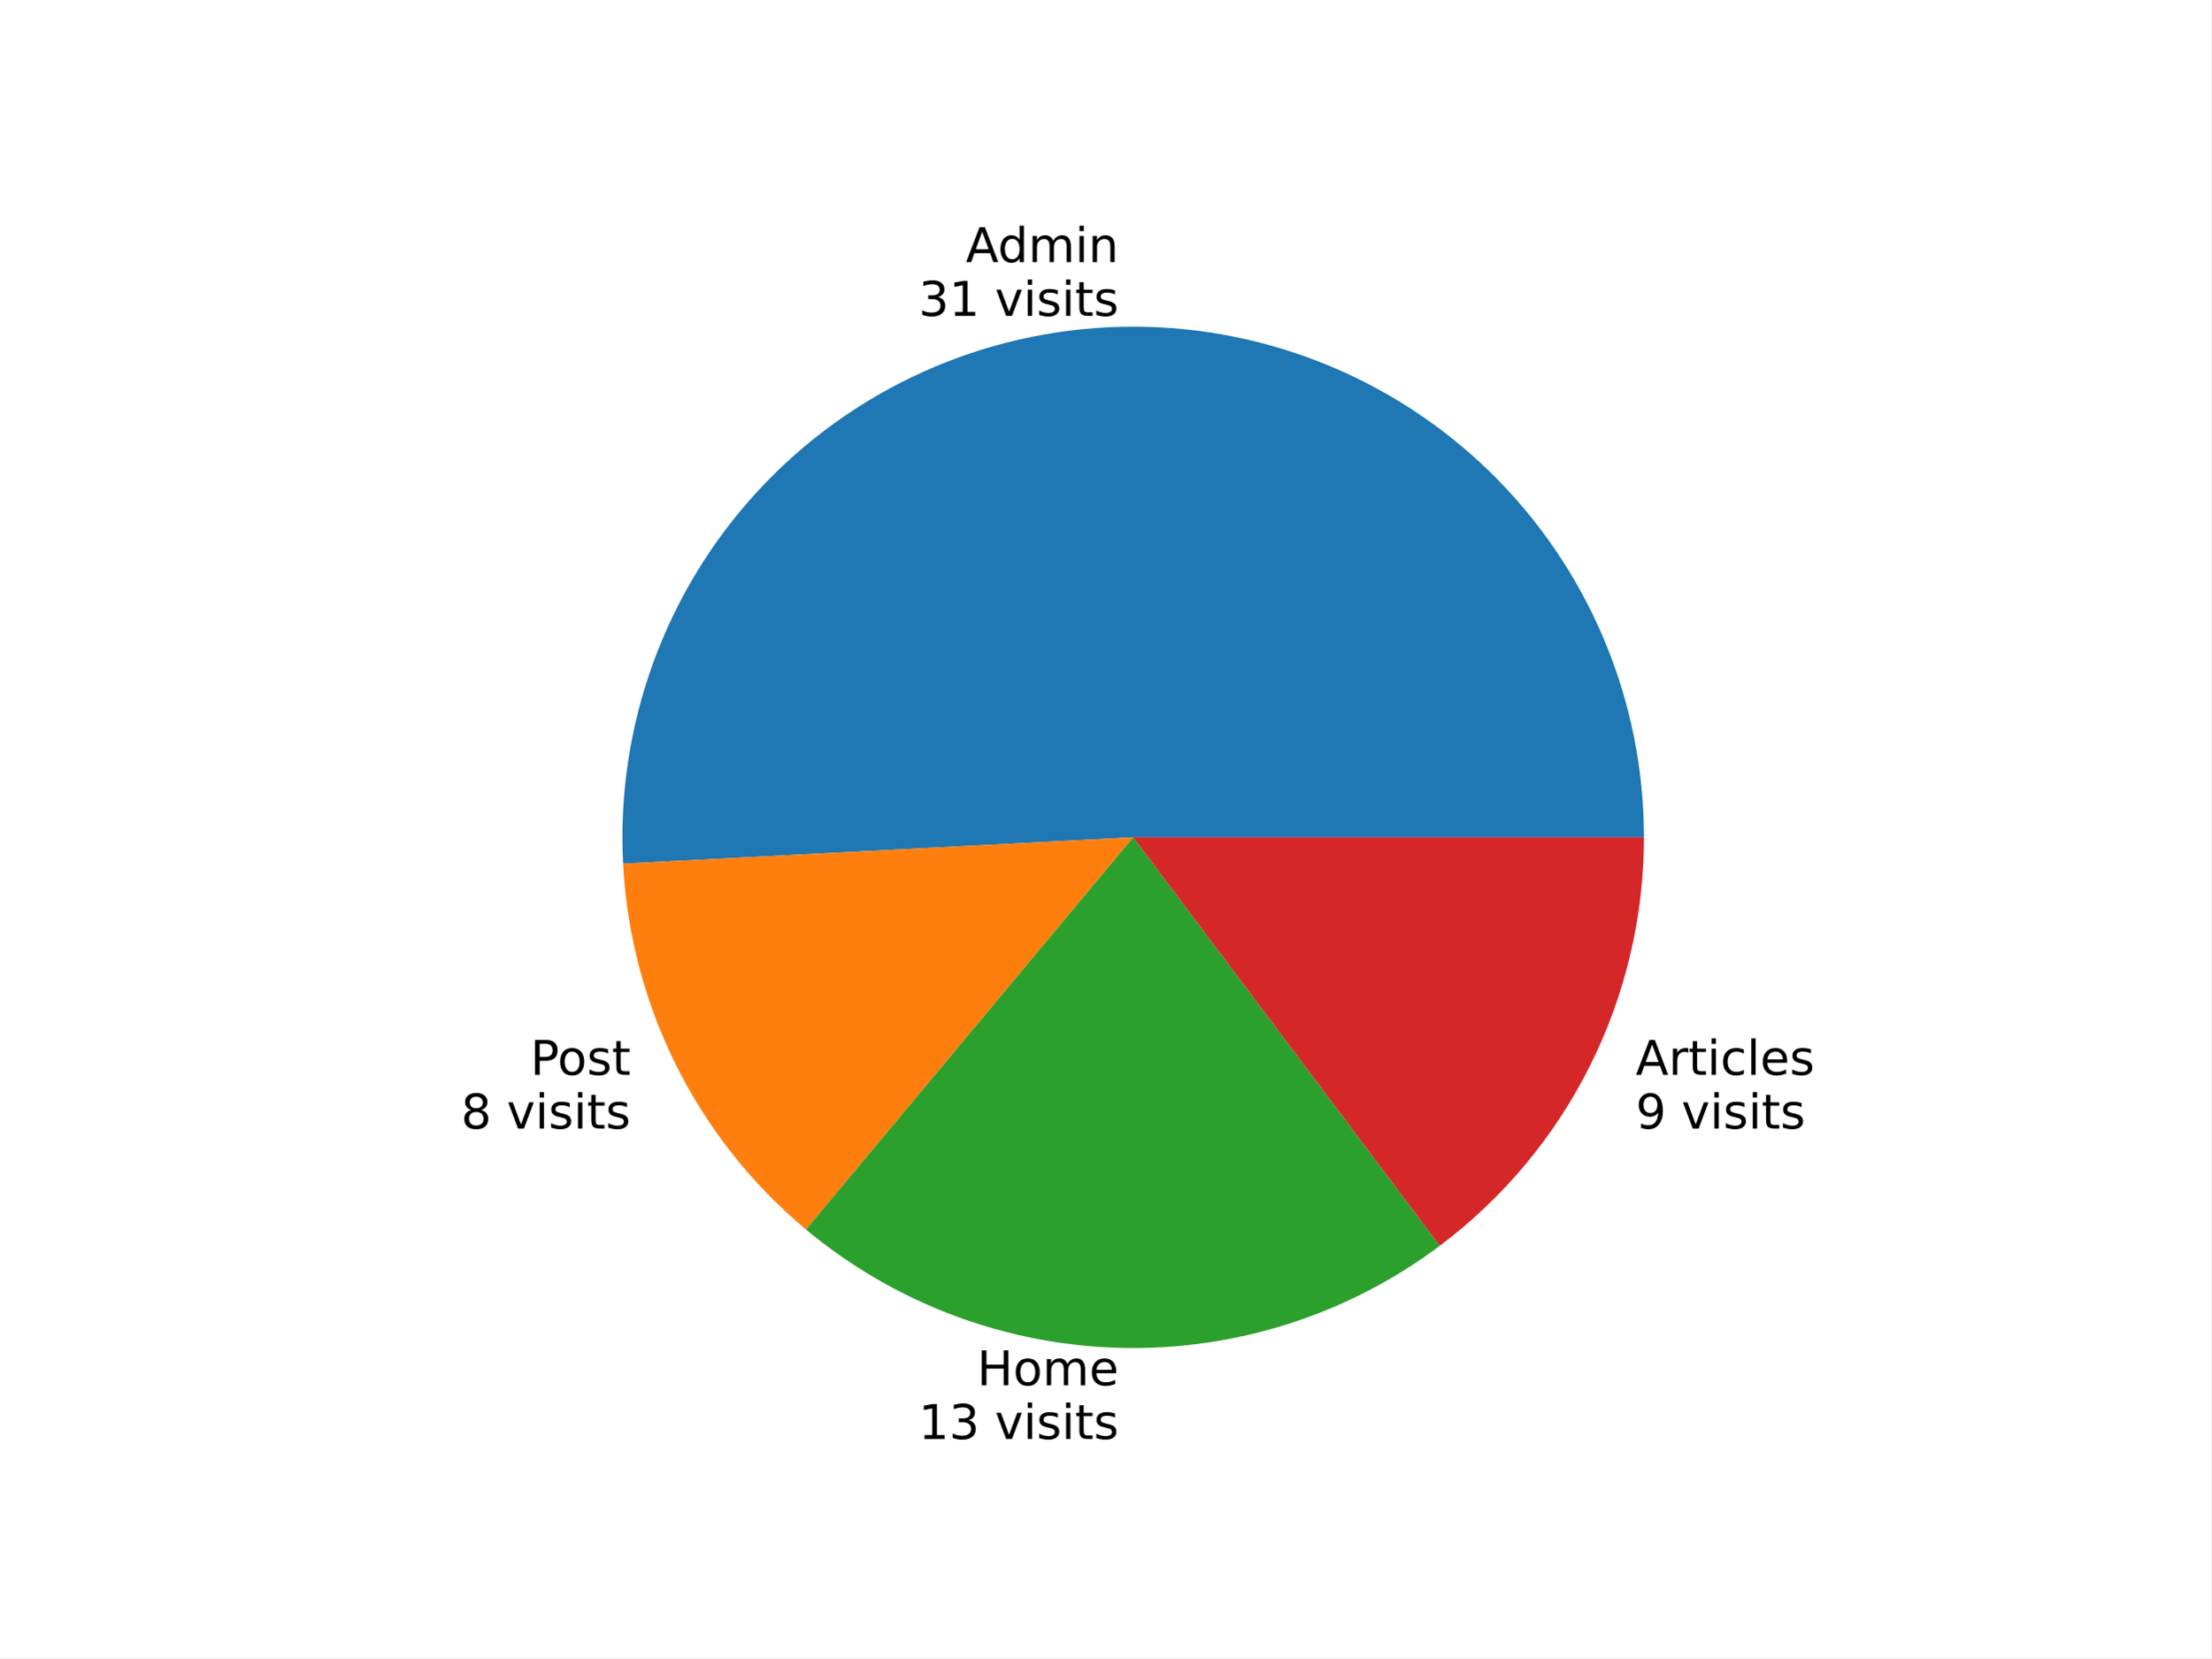
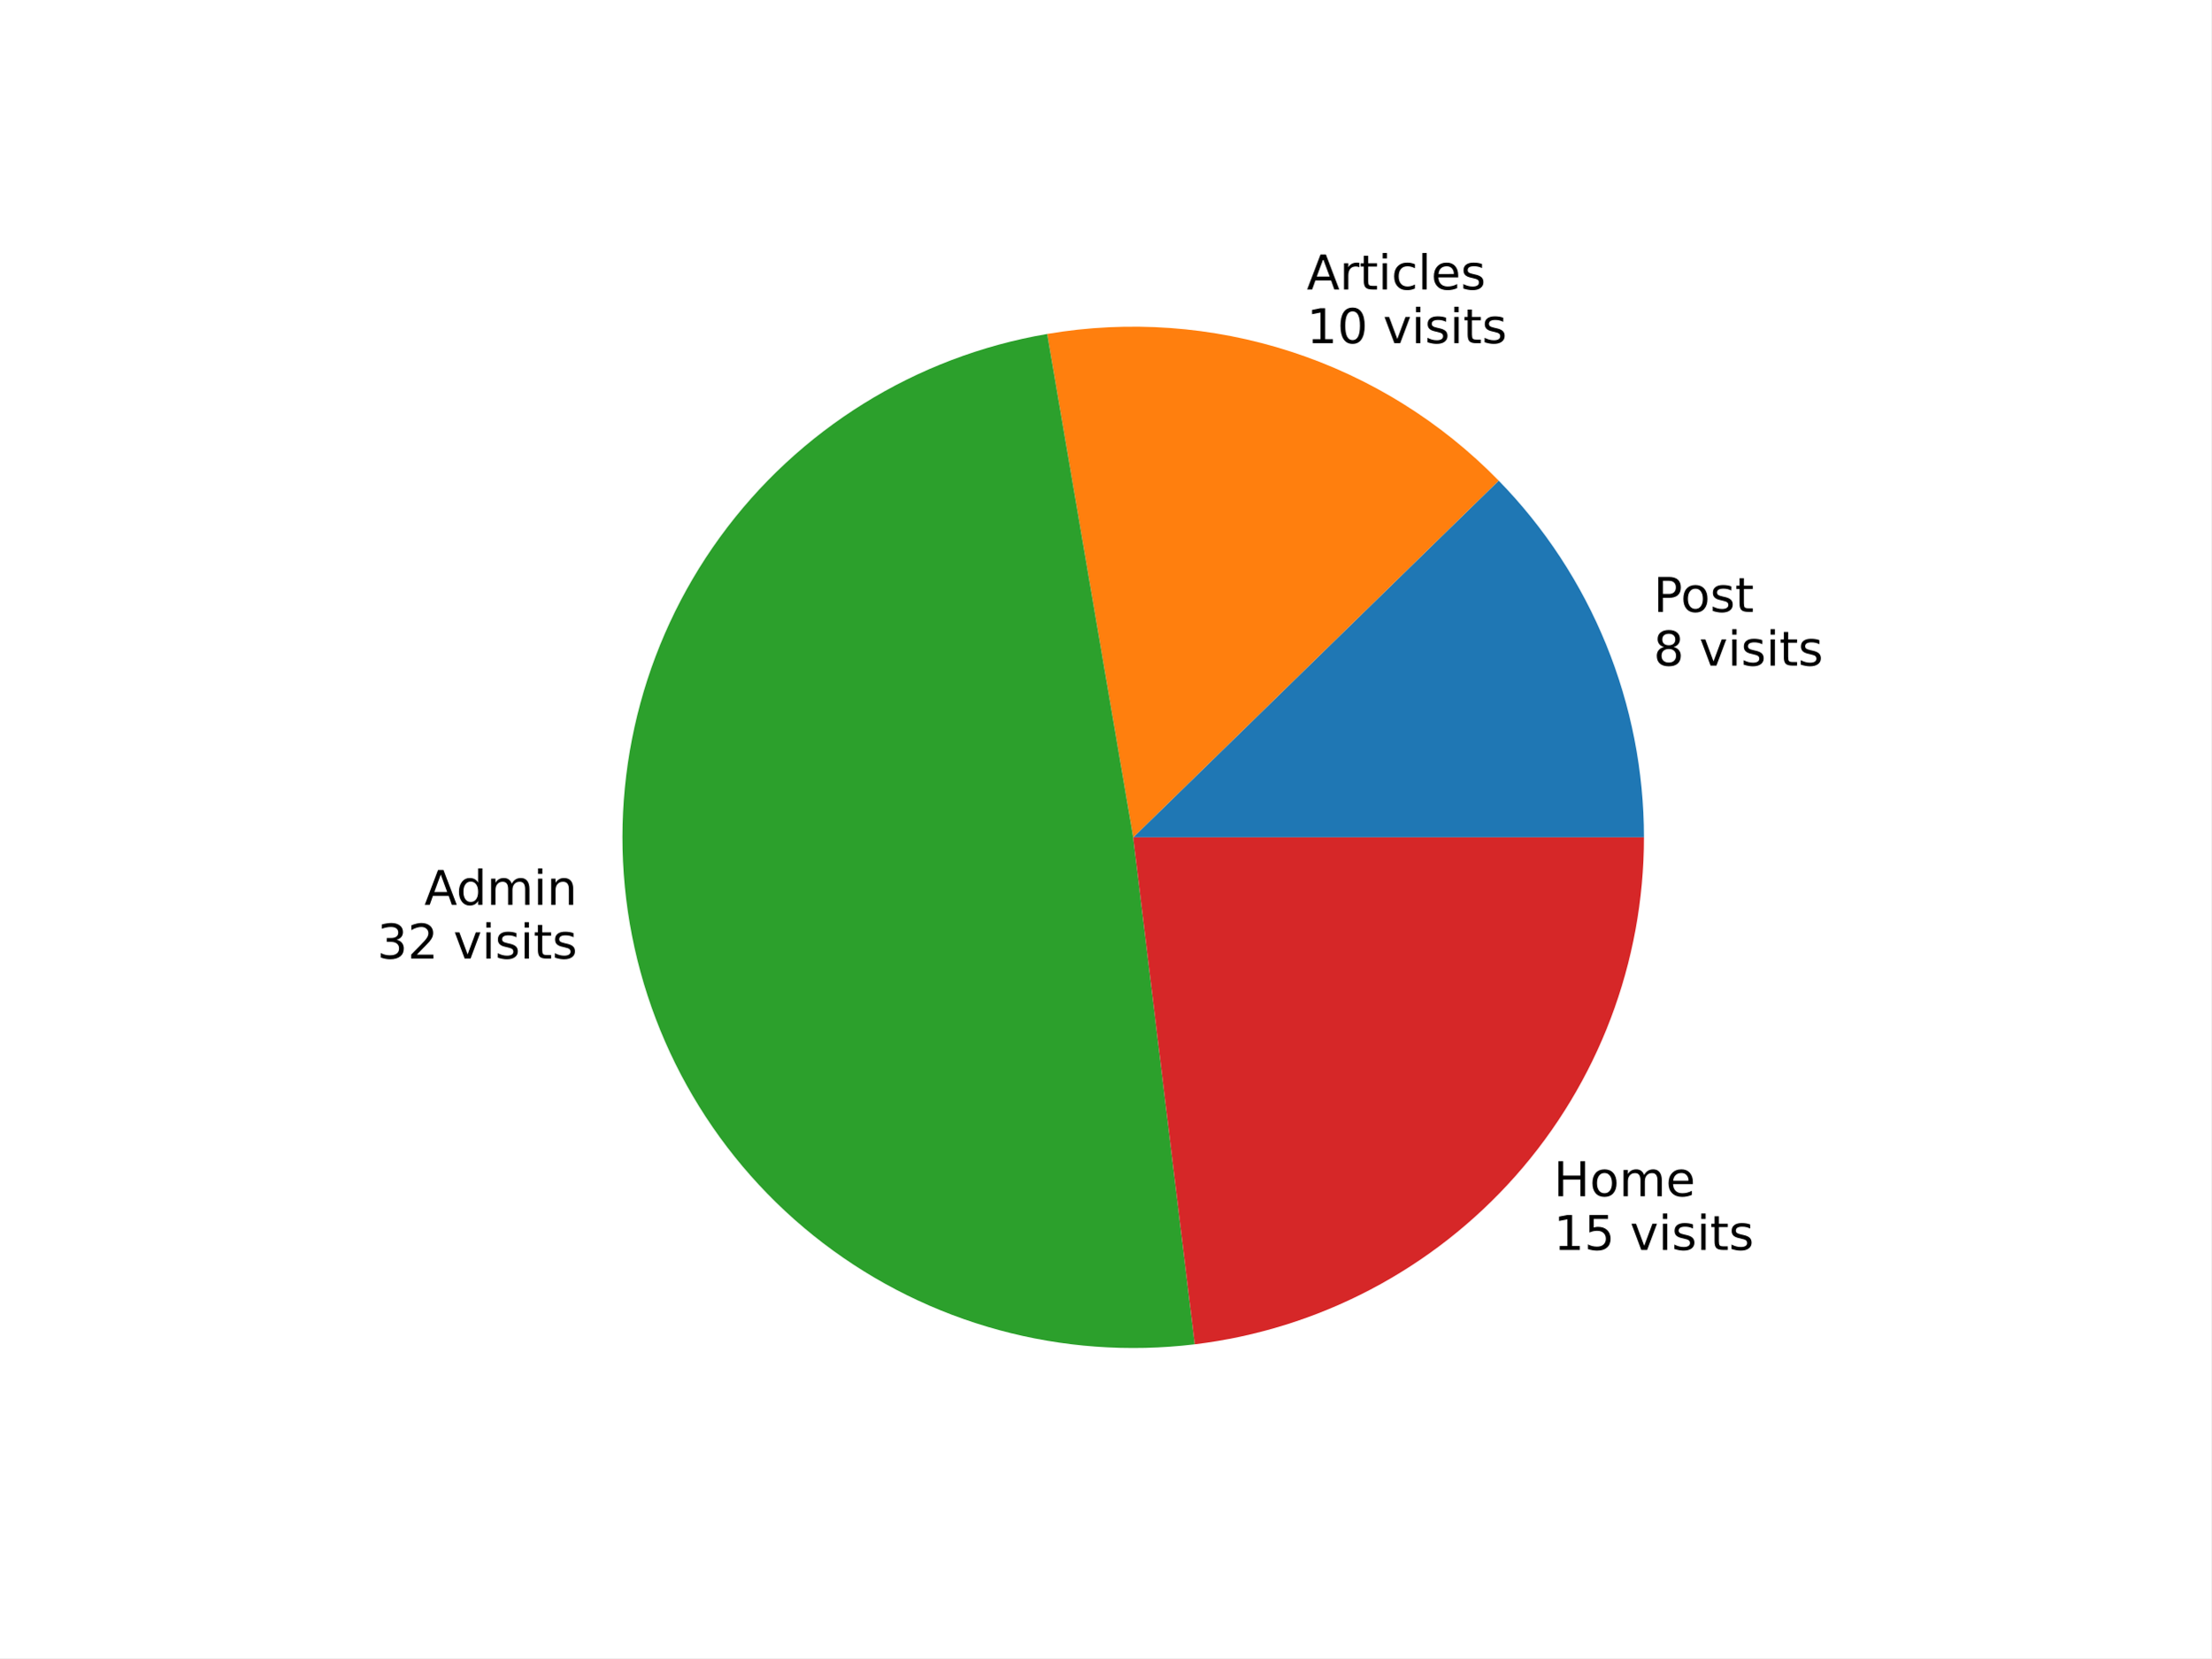
<svg xmlns="http://www.w3.org/2000/svg" xmlns:xlink="http://www.w3.org/1999/xlink" width="460.8pt" height="345.6pt" viewBox="0 0 460.8 345.6" version="1.1">
  <defs>
    <style type="text/css">*{stroke-linejoin: round; stroke-linecap: butt}</style>
  </defs>
  <g id="figure_1">
    <g id="patch_1">
      <path d="M 0 345.6  L 460.8 345.6  L 460.8 0  L 0 0  z " style="fill: #ffffff" />
    </g>
    <g id="axes_1">
      <g id="patch_2">
-         <path d="M 342.605 174.528  C 342.605 160.319 339.76 146.253 334.238 133.161  C 328.716 120.069 320.628 108.214 310.453 98.297  C 300.277 88.38 288.218 80.6 274.988 75.418  C 261.758 70.235 247.623 67.753 233.419 68.118  C 219.215 68.484 205.227 71.691 192.282 77.548  C 179.336 83.405 167.693 91.795 158.042 102.223  C 148.39 112.651 140.923 124.906 136.083 138.265  C 131.242 151.624 129.125 165.818 129.856 180.008  L 236.16 174.528  z " style="fill: #1f77b4" />
+         <path d="M 342.605 174.528  C 342.605 160.766 339.936 147.134 334.746 134.388  C 329.557 121.642 321.945 110.023 312.332 100.175  L 236.16 174.528  z " style="fill: #1f77b4" />
      </g>
      <g id="patch_3">
-         <path d="M 129.856 180.008  C 130.612 194.659 134.387 208.996 140.946 222.119  C 147.506 235.241 156.707 246.867 167.972 256.265  L 236.16 174.528  z " style="fill: #ff7f0e" />
+         <path d="M 312.332 100.175  C 300.295 87.844 285.442 78.618 269.053 73.293  C 252.665 67.968 235.225 66.701 218.239 69.603  L 236.16 174.528  z " style="fill: #ff7f0e" />
      </g>
      <g id="patch_4">
-         <path d="M 167.972 256.265  C 186.382 271.623 209.452 280.32 233.419 280.938  C 257.386 281.555 280.873 274.057 300.05 259.667  L 236.16 174.528  z " style="fill: #2ca02c" />
+         <path d="M 218.239 69.603  C 190.86 74.279 166.37 89.49 150.044 111.961  C 133.718 134.432 126.819 162.424 130.832 189.908  C 134.845 217.392 149.461 242.242 171.531 259.107  C 193.6 275.971 221.418 283.545 248.991 280.197  L 236.16 174.528  z " style="fill: #2ca02c" />
      </g>
      <g id="patch_5">
-         <path d="M 300.05 259.667  C 313.263 249.752 323.988 236.895 331.373 222.119  C 338.759 207.342 342.605 191.047 342.605 174.528  L 236.16 174.528  z " style="fill: #d62728" />
+         <path d="M 248.991 280.197  C 274.803 277.063 298.593 264.577 315.835 245.114  C 333.077 225.651 342.605 200.53 342.605 174.528  L 236.16 174.528  z " style="fill: #d62728" />
      </g>
      <g id="matplotlib.axis_1" />
      <g id="matplotlib.axis_2" />
      <g id="text_1">
-         <g transform="translate(201.2749 54.63801) scale(0.1 -0.1)">
-           <defs>
-             <path id="DejaVuSans-41" d="M 2188 4044  L 1331 1722  L 3047 1722  L 2188 4044  z M 1831 4666  L 2547 4666  L 4325 0  L 3669 0  L 3244 1197  L 1141 1197  L 716 0  L 50 0  L 1831 4666  z " transform="scale(0.015625)" />
-             <path id="DejaVuSans-64" d="M 2906 2969  L 2906 4863  L 3481 4863  L 3481 0  L 2906 0  L 2906 525  Q 2725 213 2448 61  Q 2172 -91 1784 -91  Q 1150 -91 751 415  Q 353 922 353 1747  Q 353 2572 751 3078  Q 1150 3584 1784 3584  Q 2172 3584 2448 3432  Q 2725 3281 2906 2969  z M 947 1747  Q 947 1113 1208 752  Q 1469 391 1925 391  Q 2381 391 2643 752  Q 2906 1113 2906 1747  Q 2906 2381 2643 2742  Q 2381 3103 1925 3103  Q 1469 3103 1208 2742  Q 947 2381 947 1747  z " transform="scale(0.015625)" />
-             <path id="DejaVuSans-6d" d="M 3328 2828  Q 3544 3216 3844 3400  Q 4144 3584 4550 3584  Q 5097 3584 5394 3201  Q 5691 2819 5691 2113  L 5691 0  L 5113 0  L 5113 2094  Q 5113 2597 4934 2840  Q 4756 3084 4391 3084  Q 3944 3084 3684 2787  Q 3425 2491 3425 1978  L 3425 0  L 2847 0  L 2847 2094  Q 2847 2600 2669 2842  Q 2491 3084 2119 3084  Q 1678 3084 1418 2786  Q 1159 2488 1159 1978  L 1159 0  L 581 0  L 581 3500  L 1159 3500  L 1159 2956  Q 1356 3278 1631 3431  Q 1906 3584 2284 3584  Q 2666 3584 2933 3390  Q 3200 3197 3328 2828  z " transform="scale(0.015625)" />
-             <path id="DejaVuSans-69" d="M 603 3500  L 1178 3500  L 1178 0  L 603 0  L 603 3500  z M 603 4863  L 1178 4863  L 1178 4134  L 603 4134  L 603 4863  z " transform="scale(0.015625)" />
-             <path id="DejaVuSans-6e" d="M 3513 2113  L 3513 0  L 2938 0  L 2938 2094  Q 2938 2591 2744 2837  Q 2550 3084 2163 3084  Q 1697 3084 1428 2787  Q 1159 2491 1159 1978  L 1159 0  L 581 0  L 581 3500  L 1159 3500  L 1159 2956  Q 1366 3272 1645 3428  Q 1925 3584 2291 3584  Q 2894 3584 3203 3211  Q 3513 2838 3513 2113  z " transform="scale(0.015625)" />
-           </defs>
-           <use xlink:href="#DejaVuSans-41" />
-           <use xlink:href="#DejaVuSans-64" x="66.658" />
-           <use xlink:href="#DejaVuSans-6d" x="130.135" />
-           <use xlink:href="#DejaVuSans-69" x="227.547" />
-           <use xlink:href="#DejaVuSans-6e" x="255.33" />
-         </g>
-         <g transform="translate(191.428 65.83582) scale(0.1 -0.1)">
-           <defs>
-             <path id="DejaVuSans-33" d="M 2597 2516  Q 3050 2419 3304 2112  Q 3559 1806 3559 1356  Q 3559 666 3084 287  Q 2609 -91 1734 -91  Q 1441 -91 1130 -33  Q 819 25 488 141  L 488 750  Q 750 597 1062 519  Q 1375 441 1716 441  Q 2309 441 2620 675  Q 2931 909 2931 1356  Q 2931 1769 2642 2001  Q 2353 2234 1838 2234  L 1294 2234  L 1294 2753  L 1863 2753  Q 2328 2753 2575 2939  Q 2822 3125 2822 3475  Q 2822 3834 2567 4026  Q 2313 4219 1838 4219  Q 1578 4219 1281 4162  Q 984 4106 628 3988  L 628 4550  Q 988 4650 1302 4700  Q 1616 4750 1894 4750  Q 2613 4750 3031 4423  Q 3450 4097 3450 3541  Q 3450 3153 3228 2886  Q 3006 2619 2597 2516  z " transform="scale(0.015625)" />
-             <path id="DejaVuSans-31" d="M 794 531  L 1825 531  L 1825 4091  L 703 3866  L 703 4441  L 1819 4666  L 2450 4666  L 2450 531  L 3481 531  L 3481 0  L 794 0  L 794 531  z " transform="scale(0.015625)" />
-             <path id="DejaVuSans-20" transform="scale(0.015625)" />
-             <path id="DejaVuSans-76" d="M 191 3500  L 800 3500  L 1894 563  L 2988 3500  L 3597 3500  L 2284 0  L 1503 0  L 191 3500  z " transform="scale(0.015625)" />
-             <path id="DejaVuSans-73" d="M 2834 3397  L 2834 2853  Q 2591 2978 2328 3040  Q 2066 3103 1784 3103  Q 1356 3103 1142 2972  Q 928 2841 928 2578  Q 928 2378 1081 2264  Q 1234 2150 1697 2047  L 1894 2003  Q 2506 1872 2764 1633  Q 3022 1394 3022 966  Q 3022 478 2636 193  Q 2250 -91 1575 -91  Q 1294 -91 989 -36  Q 684 19 347 128  L 347 722  Q 666 556 975 473  Q 1284 391 1588 391  Q 1994 391 2212 530  Q 2431 669 2431 922  Q 2431 1156 2273 1281  Q 2116 1406 1581 1522  L 1381 1569  Q 847 1681 609 1914  Q 372 2147 372 2553  Q 372 3047 722 3315  Q 1072 3584 1716 3584  Q 2034 3584 2315 3537  Q 2597 3491 2834 3397  z " transform="scale(0.015625)" />
-             <path id="DejaVuSans-74" d="M 1172 4494  L 1172 3500  L 2356 3500  L 2356 3053  L 1172 3053  L 1172 1153  Q 1172 725 1289 603  Q 1406 481 1766 481  L 2356 481  L 2356 0  L 1766 0  Q 1100 0 847 248  Q 594 497 594 1153  L 594 3053  L 172 3053  L 172 3500  L 594 3500  L 594 4494  L 1172 4494  z " transform="scale(0.015625)" />
-           </defs>
-           <use xlink:href="#DejaVuSans-33" />
-           <use xlink:href="#DejaVuSans-31" x="63.623" />
-           <use xlink:href="#DejaVuSans-20" x="127.246" />
-           <use xlink:href="#DejaVuSans-76" x="159.033" />
-           <use xlink:href="#DejaVuSans-69" x="218.213" />
-           <use xlink:href="#DejaVuSans-73" x="245.996" />
-           <use xlink:href="#DejaVuSans-69" x="298.096" />
-           <use xlink:href="#DejaVuSans-74" x="325.879" />
-           <use xlink:href="#DejaVuSans-73" x="365.088" />
-         </g>
-       </g>
-       <g id="text_2">
-         <g transform="translate(110.5095 224.0384) scale(0.1 -0.1)">
+         <g transform="translate(344.6051 127.5347) scale(0.1 -0.1)">
          <defs>
            <path id="DejaVuSans-50" d="M 1259 4147  L 1259 2394  L 2053 2394  Q 2494 2394 2734 2622  Q 2975 2850 2975 3272  Q 2975 3691 2734 3919  Q 2494 4147 2053 4147  L 1259 4147  z M 628 4666  L 2053 4666  Q 2838 4666 3239 4311  Q 3641 3956 3641 3272  Q 3641 2581 3239 2228  Q 2838 1875 2053 1875  L 1259 1875  L 1259 0  L 628 0  L 628 4666  z " transform="scale(0.015625)" />
            <path id="DejaVuSans-6f" d="M 1959 3097  Q 1497 3097 1228 2736  Q 959 2375 959 1747  Q 959 1119 1226 758  Q 1494 397 1959 397  Q 2419 397 2687 759  Q 2956 1122 2956 1747  Q 2956 2369 2687 2733  Q 2419 3097 1959 3097  z M 1959 3584  Q 2709 3584 3137 3096  Q 3566 2609 3566 1747  Q 3566 888 3137 398  Q 2709 -91 1959 -91  Q 1206 -91 779 398  Q 353 888 353 1747  Q 353 2609 779 3096  Q 1206 3584 1959 3584  z " transform="scale(0.015625)" />
+             <path id="DejaVuSans-73" d="M 2834 3397  L 2834 2853  Q 2591 2978 2328 3040  Q 2066 3103 1784 3103  Q 1356 3103 1142 2972  Q 928 2841 928 2578  Q 928 2378 1081 2264  Q 1234 2150 1697 2047  L 1894 2003  Q 2506 1872 2764 1633  Q 3022 1394 3022 966  Q 3022 478 2636 193  Q 2250 -91 1575 -91  Q 1294 -91 989 -36  Q 684 19 347 128  L 347 722  Q 666 556 975 473  Q 1284 391 1588 391  Q 1994 391 2212 530  Q 2431 669 2431 922  Q 2431 1156 2273 1281  Q 2116 1406 1581 1522  L 1381 1569  Q 847 1681 609 1914  Q 372 2147 372 2553  Q 372 3047 722 3315  Q 1072 3584 1716 3584  Q 2034 3584 2315 3537  Q 2597 3491 2834 3397  z " transform="scale(0.015625)" />
+             <path id="DejaVuSans-74" d="M 1172 4494  L 1172 3500  L 2356 3500  L 2356 3053  L 1172 3053  L 1172 1153  Q 1172 725 1289 603  Q 1406 481 1766 481  L 2356 481  L 2356 0  L 1766 0  Q 1100 0 847 248  Q 594 497 594 1153  L 594 3053  L 172 3053  L 172 3500  L 594 3500  L 594 4494  L 1172 4494  z " transform="scale(0.015625)" />
          </defs>
          <use xlink:href="#DejaVuSans-50" />
          <use xlink:href="#DejaVuSans-6f" x="56.678" />
          <use xlink:href="#DejaVuSans-73" x="117.859" />
          <use xlink:href="#DejaVuSans-74" x="169.959" />
        </g>
-         <g transform="translate(96.07046 235.2362) scale(0.1 -0.1)">
+         <g transform="translate(344.6051 138.7325) scale(0.1 -0.1)">
          <defs>
            <path id="DejaVuSans-38" d="M 2034 2216  Q 1584 2216 1326 1975  Q 1069 1734 1069 1313  Q 1069 891 1326 650  Q 1584 409 2034 409  Q 2484 409 2743 651  Q 3003 894 3003 1313  Q 3003 1734 2745 1975  Q 2488 2216 2034 2216  z M 1403 2484  Q 997 2584 770 2862  Q 544 3141 544 3541  Q 544 4100 942 4425  Q 1341 4750 2034 4750  Q 2731 4750 3128 4425  Q 3525 4100 3525 3541  Q 3525 3141 3298 2862  Q 3072 2584 2669 2484  Q 3125 2378 3379 2068  Q 3634 1759 3634 1313  Q 3634 634 3220 271  Q 2806 -91 2034 -91  Q 1263 -91 848 271  Q 434 634 434 1313  Q 434 1759 690 2068  Q 947 2378 1403 2484  z M 1172 3481  Q 1172 3119 1398 2916  Q 1625 2713 2034 2713  Q 2441 2713 2670 2916  Q 2900 3119 2900 3481  Q 2900 3844 2670 4047  Q 2441 4250 2034 4250  Q 1625 4250 1398 4047  Q 1172 3844 1172 3481  z " transform="scale(0.015625)" />
+             <path id="DejaVuSans-20" transform="scale(0.015625)" />
+             <path id="DejaVuSans-76" d="M 191 3500  L 800 3500  L 1894 563  L 2988 3500  L 3597 3500  L 2284 0  L 1503 0  L 191 3500  z " transform="scale(0.015625)" />
+             <path id="DejaVuSans-69" d="M 603 3500  L 1178 3500  L 1178 0  L 603 0  L 603 3500  z M 603 4863  L 1178 4863  L 1178 4134  L 603 4134  L 603 4863  z " transform="scale(0.015625)" />
          </defs>
          <use xlink:href="#DejaVuSans-38" />
          <use xlink:href="#DejaVuSans-20" x="63.623" />
          <use xlink:href="#DejaVuSans-76" x="95.41" />
          <use xlink:href="#DejaVuSans-69" x="154.59" />
          <use xlink:href="#DejaVuSans-73" x="182.373" />
          <use xlink:href="#DejaVuSans-69" x="234.473" />
          <use xlink:href="#DejaVuSans-74" x="262.256" />
          <use xlink:href="#DejaVuSans-73" x="301.465" />
        </g>
      </g>
-       <g id="text_3">
-         <g transform="translate(203.6124 288.7389) scale(0.1 -0.1)">
+       <g id="text_2">
+         <g transform="translate(272.3426 60.32995) scale(0.1 -0.1)">
          <defs>
-             <path id="DejaVuSans-48" d="M 628 4666  L 1259 4666  L 1259 2753  L 3553 2753  L 3553 4666  L 4184 4666  L 4184 0  L 3553 0  L 3553 2222  L 1259 2222  L 1259 0  L 628 0  L 628 4666  z " transform="scale(0.015625)" />
+             <path id="DejaVuSans-41" d="M 2188 4044  L 1331 1722  L 3047 1722  L 2188 4044  z M 1831 4666  L 2547 4666  L 4325 0  L 3669 0  L 3244 1197  L 1141 1197  L 716 0  L 50 0  L 1831 4666  z " transform="scale(0.015625)" />
+             <path id="DejaVuSans-72" d="M 2631 2963  Q 2534 3019 2420 3045  Q 2306 3072 2169 3072  Q 1681 3072 1420 2755  Q 1159 2438 1159 1844  L 1159 0  L 581 0  L 581 3500  L 1159 3500  L 1159 2956  Q 1341 3275 1631 3429  Q 1922 3584 2338 3584  Q 2397 3584 2469 3576  Q 2541 3569 2628 3553  L 2631 2963  z " transform="scale(0.015625)" />
+             <path id="DejaVuSans-63" d="M 3122 3366  L 3122 2828  Q 2878 2963 2633 3030  Q 2388 3097 2138 3097  Q 1578 3097 1268 2742  Q 959 2388 959 1747  Q 959 1106 1268 751  Q 1578 397 2138 397  Q 2388 397 2633 464  Q 2878 531 3122 666  L 3122 134  Q 2881 22 2623 -34  Q 2366 -91 2075 -91  Q 1284 -91 818 406  Q 353 903 353 1747  Q 353 2603 823 3093  Q 1294 3584 2113 3584  Q 2378 3584 2631 3529  Q 2884 3475 3122 3366  z " transform="scale(0.015625)" />
+             <path id="DejaVuSans-6c" d="M 603 4863  L 1178 4863  L 1178 0  L 603 0  L 603 4863  z " transform="scale(0.015625)" />
            <path id="DejaVuSans-65" d="M 3597 1894  L 3597 1613  L 953 1613  Q 991 1019 1311 708  Q 1631 397 2203 397  Q 2534 397 2845 478  Q 3156 559 3463 722  L 3463 178  Q 3153 47 2828 -22  Q 2503 -91 2169 -91  Q 1331 -91 842 396  Q 353 884 353 1716  Q 353 2575 817 3079  Q 1281 3584 2069 3584  Q 2775 3584 3186 3129  Q 3597 2675 3597 1894  z M 3022 2063  Q 3016 2534 2758 2815  Q 2500 3097 2075 3097  Q 1594 3097 1305 2825  Q 1016 2553 972 2059  L 3022 2063  z " transform="scale(0.015625)" />
          </defs>
-           <use xlink:href="#DejaVuSans-48" />
-           <use xlink:href="#DejaVuSans-6f" x="75.195" />
-           <use xlink:href="#DejaVuSans-6d" x="136.377" />
-           <use xlink:href="#DejaVuSans-65" x="233.789" />
+           <use xlink:href="#DejaVuSans-41" />
+           <use xlink:href="#DejaVuSans-72" x="68.408" />
+           <use xlink:href="#DejaVuSans-74" x="109.521" />
+           <use xlink:href="#DejaVuSans-69" x="148.73" />
+           <use xlink:href="#DejaVuSans-63" x="176.514" />
+           <use xlink:href="#DejaVuSans-6c" x="231.494" />
+           <use xlink:href="#DejaVuSans-65" x="259.277" />
+           <use xlink:href="#DejaVuSans-73" x="320.801" />
        </g>
-         <g transform="translate(191.428 299.9367) scale(0.1 -0.1)">
+         <g transform="translate(272.3426 71.52776) scale(0.1 -0.1)">
+           <defs>
+             <path id="DejaVuSans-31" d="M 794 531  L 1825 531  L 1825 4091  L 703 3866  L 703 4441  L 1819 4666  L 2450 4666  L 2450 531  L 3481 531  L 3481 0  L 794 0  L 794 531  z " transform="scale(0.015625)" />
+             <path id="DejaVuSans-30" d="M 2034 4250  Q 1547 4250 1301 3770  Q 1056 3291 1056 2328  Q 1056 1369 1301 889  Q 1547 409 2034 409  Q 2525 409 2770 889  Q 3016 1369 3016 2328  Q 3016 3291 2770 3770  Q 2525 4250 2034 4250  z M 2034 4750  Q 2819 4750 3233 4129  Q 3647 3509 3647 2328  Q 3647 1150 3233 529  Q 2819 -91 2034 -91  Q 1250 -91 836 529  Q 422 1150 422 2328  Q 422 3509 836 4129  Q 1250 4750 2034 4750  z " transform="scale(0.015625)" />
+           </defs>
          <use xlink:href="#DejaVuSans-31" />
-           <use xlink:href="#DejaVuSans-33" x="63.623" />
+           <use xlink:href="#DejaVuSans-30" x="63.623" />
+           <use xlink:href="#DejaVuSans-20" x="127.246" />
+           <use xlink:href="#DejaVuSans-76" x="159.033" />
+           <use xlink:href="#DejaVuSans-69" x="218.213" />
+           <use xlink:href="#DejaVuSans-73" x="245.996" />
+           <use xlink:href="#DejaVuSans-69" x="298.096" />
+           <use xlink:href="#DejaVuSans-74" x="325.879" />
+           <use xlink:href="#DejaVuSans-73" x="365.088" />
+         </g>
+       </g>
+       <g id="text_3">
+         <g transform="translate(88.4291 188.6066) scale(0.1 -0.1)">
+           <defs>
+             <path id="DejaVuSans-64" d="M 2906 2969  L 2906 4863  L 3481 4863  L 3481 0  L 2906 0  L 2906 525  Q 2725 213 2448 61  Q 2172 -91 1784 -91  Q 1150 -91 751 415  Q 353 922 353 1747  Q 353 2572 751 3078  Q 1150 3584 1784 3584  Q 2172 3584 2448 3432  Q 2725 3281 2906 2969  z M 947 1747  Q 947 1113 1208 752  Q 1469 391 1925 391  Q 2381 391 2643 752  Q 2906 1113 2906 1747  Q 2906 2381 2643 2742  Q 2381 3103 1925 3103  Q 1469 3103 1208 2742  Q 947 2381 947 1747  z " transform="scale(0.015625)" />
+             <path id="DejaVuSans-6d" d="M 3328 2828  Q 3544 3216 3844 3400  Q 4144 3584 4550 3584  Q 5097 3584 5394 3201  Q 5691 2819 5691 2113  L 5691 0  L 5113 0  L 5113 2094  Q 5113 2597 4934 2840  Q 4756 3084 4391 3084  Q 3944 3084 3684 2787  Q 3425 2491 3425 1978  L 3425 0  L 2847 0  L 2847 2094  Q 2847 2600 2669 2842  Q 2491 3084 2119 3084  Q 1678 3084 1418 2786  Q 1159 2488 1159 1978  L 1159 0  L 581 0  L 581 3500  L 1159 3500  L 1159 2956  Q 1356 3278 1631 3431  Q 1906 3584 2284 3584  Q 2666 3584 2933 3390  Q 3200 3197 3328 2828  z " transform="scale(0.015625)" />
+             <path id="DejaVuSans-6e" d="M 3513 2113  L 3513 0  L 2938 0  L 2938 2094  Q 2938 2591 2744 2837  Q 2550 3084 2163 3084  Q 1697 3084 1428 2787  Q 1159 2491 1159 1978  L 1159 0  L 581 0  L 581 3500  L 1159 3500  L 1159 2956  Q 1366 3272 1645 3428  Q 1925 3584 2291 3584  Q 2894 3584 3203 3211  Q 3513 2838 3513 2113  z " transform="scale(0.015625)" />
+           </defs>
+           <use xlink:href="#DejaVuSans-41" />
+           <use xlink:href="#DejaVuSans-64" x="66.658" />
+           <use xlink:href="#DejaVuSans-6d" x="130.135" />
+           <use xlink:href="#DejaVuSans-69" x="227.547" />
+           <use xlink:href="#DejaVuSans-6e" x="255.33" />
+         </g>
+         <g transform="translate(78.58222 199.8044) scale(0.1 -0.1)">
+           <defs>
+             <path id="DejaVuSans-33" d="M 2597 2516  Q 3050 2419 3304 2112  Q 3559 1806 3559 1356  Q 3559 666 3084 287  Q 2609 -91 1734 -91  Q 1441 -91 1130 -33  Q 819 25 488 141  L 488 750  Q 750 597 1062 519  Q 1375 441 1716 441  Q 2309 441 2620 675  Q 2931 909 2931 1356  Q 2931 1769 2642 2001  Q 2353 2234 1838 2234  L 1294 2234  L 1294 2753  L 1863 2753  Q 2328 2753 2575 2939  Q 2822 3125 2822 3475  Q 2822 3834 2567 4026  Q 2313 4219 1838 4219  Q 1578 4219 1281 4162  Q 984 4106 628 3988  L 628 4550  Q 988 4650 1302 4700  Q 1616 4750 1894 4750  Q 2613 4750 3031 4423  Q 3450 4097 3450 3541  Q 3450 3153 3228 2886  Q 3006 2619 2597 2516  z " transform="scale(0.015625)" />
+             <path id="DejaVuSans-32" d="M 1228 531  L 3431 531  L 3431 0  L 469 0  L 469 531  Q 828 903 1448 1529  Q 2069 2156 2228 2338  Q 2531 2678 2651 2914  Q 2772 3150 2772 3378  Q 2772 3750 2511 3984  Q 2250 4219 1831 4219  Q 1534 4219 1204 4116  Q 875 4013 500 3803  L 500 4441  Q 881 4594 1212 4672  Q 1544 4750 1819 4750  Q 2544 4750 2975 4387  Q 3406 4025 3406 3419  Q 3406 3131 3298 2873  Q 3191 2616 2906 2266  Q 2828 2175 2409 1742  Q 1991 1309 1228 531  z " transform="scale(0.015625)" />
+           </defs>
+           <use xlink:href="#DejaVuSans-33" />
+           <use xlink:href="#DejaVuSans-32" x="63.623" />
          <use xlink:href="#DejaVuSans-20" x="127.246" />
          <use xlink:href="#DejaVuSans-76" x="159.033" />
          <use xlink:href="#DejaVuSans-69" x="218.213" />
          <use xlink:href="#DejaVuSans-73" x="245.996" />
          <use xlink:href="#DejaVuSans-69" x="298.096" />
          <use xlink:href="#DejaVuSans-74" x="325.879" />
          <use xlink:href="#DejaVuSans-73" x="365.088" />
        </g>
      </g>
      <g id="text_4">
-         <g transform="translate(340.8948 224.0384) scale(0.1 -0.1)">
+         <g transform="translate(323.8026 249.333) scale(0.1 -0.1)">
          <defs>
-             <path id="DejaVuSans-72" d="M 2631 2963  Q 2534 3019 2420 3045  Q 2306 3072 2169 3072  Q 1681 3072 1420 2755  Q 1159 2438 1159 1844  L 1159 0  L 581 0  L 581 3500  L 1159 3500  L 1159 2956  Q 1341 3275 1631 3429  Q 1922 3584 2338 3584  Q 2397 3584 2469 3576  Q 2541 3569 2628 3553  L 2631 2963  z " transform="scale(0.015625)" />
-             <path id="DejaVuSans-63" d="M 3122 3366  L 3122 2828  Q 2878 2963 2633 3030  Q 2388 3097 2138 3097  Q 1578 3097 1268 2742  Q 959 2388 959 1747  Q 959 1106 1268 751  Q 1578 397 2138 397  Q 2388 397 2633 464  Q 2878 531 3122 666  L 3122 134  Q 2881 22 2623 -34  Q 2366 -91 2075 -91  Q 1284 -91 818 406  Q 353 903 353 1747  Q 353 2603 823 3093  Q 1294 3584 2113 3584  Q 2378 3584 2631 3529  Q 2884 3475 3122 3366  z " transform="scale(0.015625)" />
-             <path id="DejaVuSans-6c" d="M 603 4863  L 1178 4863  L 1178 0  L 603 0  L 603 4863  z " transform="scale(0.015625)" />
+             <path id="DejaVuSans-48" d="M 628 4666  L 1259 4666  L 1259 2753  L 3553 2753  L 3553 4666  L 4184 4666  L 4184 0  L 3553 0  L 3553 2222  L 1259 2222  L 1259 0  L 628 0  L 628 4666  z " transform="scale(0.015625)" />
          </defs>
-           <use xlink:href="#DejaVuSans-41" />
-           <use xlink:href="#DejaVuSans-72" x="68.408" />
-           <use xlink:href="#DejaVuSans-74" x="109.521" />
-           <use xlink:href="#DejaVuSans-69" x="148.73" />
-           <use xlink:href="#DejaVuSans-63" x="176.514" />
-           <use xlink:href="#DejaVuSans-6c" x="231.494" />
-           <use xlink:href="#DejaVuSans-65" x="259.277" />
-           <use xlink:href="#DejaVuSans-73" x="320.801" />
+           <use xlink:href="#DejaVuSans-48" />
+           <use xlink:href="#DejaVuSans-6f" x="75.195" />
+           <use xlink:href="#DejaVuSans-6d" x="136.377" />
+           <use xlink:href="#DejaVuSans-65" x="233.789" />
        </g>
-         <g transform="translate(340.8948 235.2362) scale(0.1 -0.1)">
+         <g transform="translate(323.8026 260.5308) scale(0.1 -0.1)">
          <defs>
-             <path id="DejaVuSans-39" d="M 703 97  L 703 672  Q 941 559 1184 500  Q 1428 441 1663 441  Q 2288 441 2617 861  Q 2947 1281 2994 2138  Q 2813 1869 2534 1725  Q 2256 1581 1919 1581  Q 1219 1581 811 2004  Q 403 2428 403 3163  Q 403 3881 828 4315  Q 1253 4750 1959 4750  Q 2769 4750 3195 4129  Q 3622 3509 3622 2328  Q 3622 1225 3098 567  Q 2575 -91 1691 -91  Q 1453 -91 1209 -44  Q 966 3 703 97  z M 1959 2075  Q 2384 2075 2632 2365  Q 2881 2656 2881 3163  Q 2881 3666 2632 3958  Q 2384 4250 1959 4250  Q 1534 4250 1286 3958  Q 1038 3666 1038 3163  Q 1038 2656 1286 2365  Q 1534 2075 1959 2075  z " transform="scale(0.015625)" />
+             <path id="DejaVuSans-35" d="M 691 4666  L 3169 4666  L 3169 4134  L 1269 4134  L 1269 2991  Q 1406 3038 1543 3061  Q 1681 3084 1819 3084  Q 2600 3084 3056 2656  Q 3513 2228 3513 1497  Q 3513 744 3044 326  Q 2575 -91 1722 -91  Q 1428 -91 1123 -41  Q 819 9 494 109  L 494 744  Q 775 591 1075 516  Q 1375 441 1709 441  Q 2250 441 2565 725  Q 2881 1009 2881 1497  Q 2881 1984 2565 2268  Q 2250 2553 1709 2553  Q 1456 2553 1204 2497  Q 953 2441 691 2322  L 691 4666  z " transform="scale(0.015625)" />
          </defs>
-           <use xlink:href="#DejaVuSans-39" />
-           <use xlink:href="#DejaVuSans-20" x="63.623" />
-           <use xlink:href="#DejaVuSans-76" x="95.41" />
-           <use xlink:href="#DejaVuSans-69" x="154.59" />
-           <use xlink:href="#DejaVuSans-73" x="182.373" />
-           <use xlink:href="#DejaVuSans-69" x="234.473" />
-           <use xlink:href="#DejaVuSans-74" x="262.256" />
-           <use xlink:href="#DejaVuSans-73" x="301.465" />
+           <use xlink:href="#DejaVuSans-31" />
+           <use xlink:href="#DejaVuSans-35" x="63.623" />
+           <use xlink:href="#DejaVuSans-20" x="127.246" />
+           <use xlink:href="#DejaVuSans-76" x="159.033" />
+           <use xlink:href="#DejaVuSans-69" x="218.213" />
+           <use xlink:href="#DejaVuSans-73" x="245.996" />
+           <use xlink:href="#DejaVuSans-69" x="298.096" />
+           <use xlink:href="#DejaVuSans-74" x="325.879" />
+           <use xlink:href="#DejaVuSans-73" x="365.088" />
        </g>
      </g>
    </g>
  </g>
</svg>
